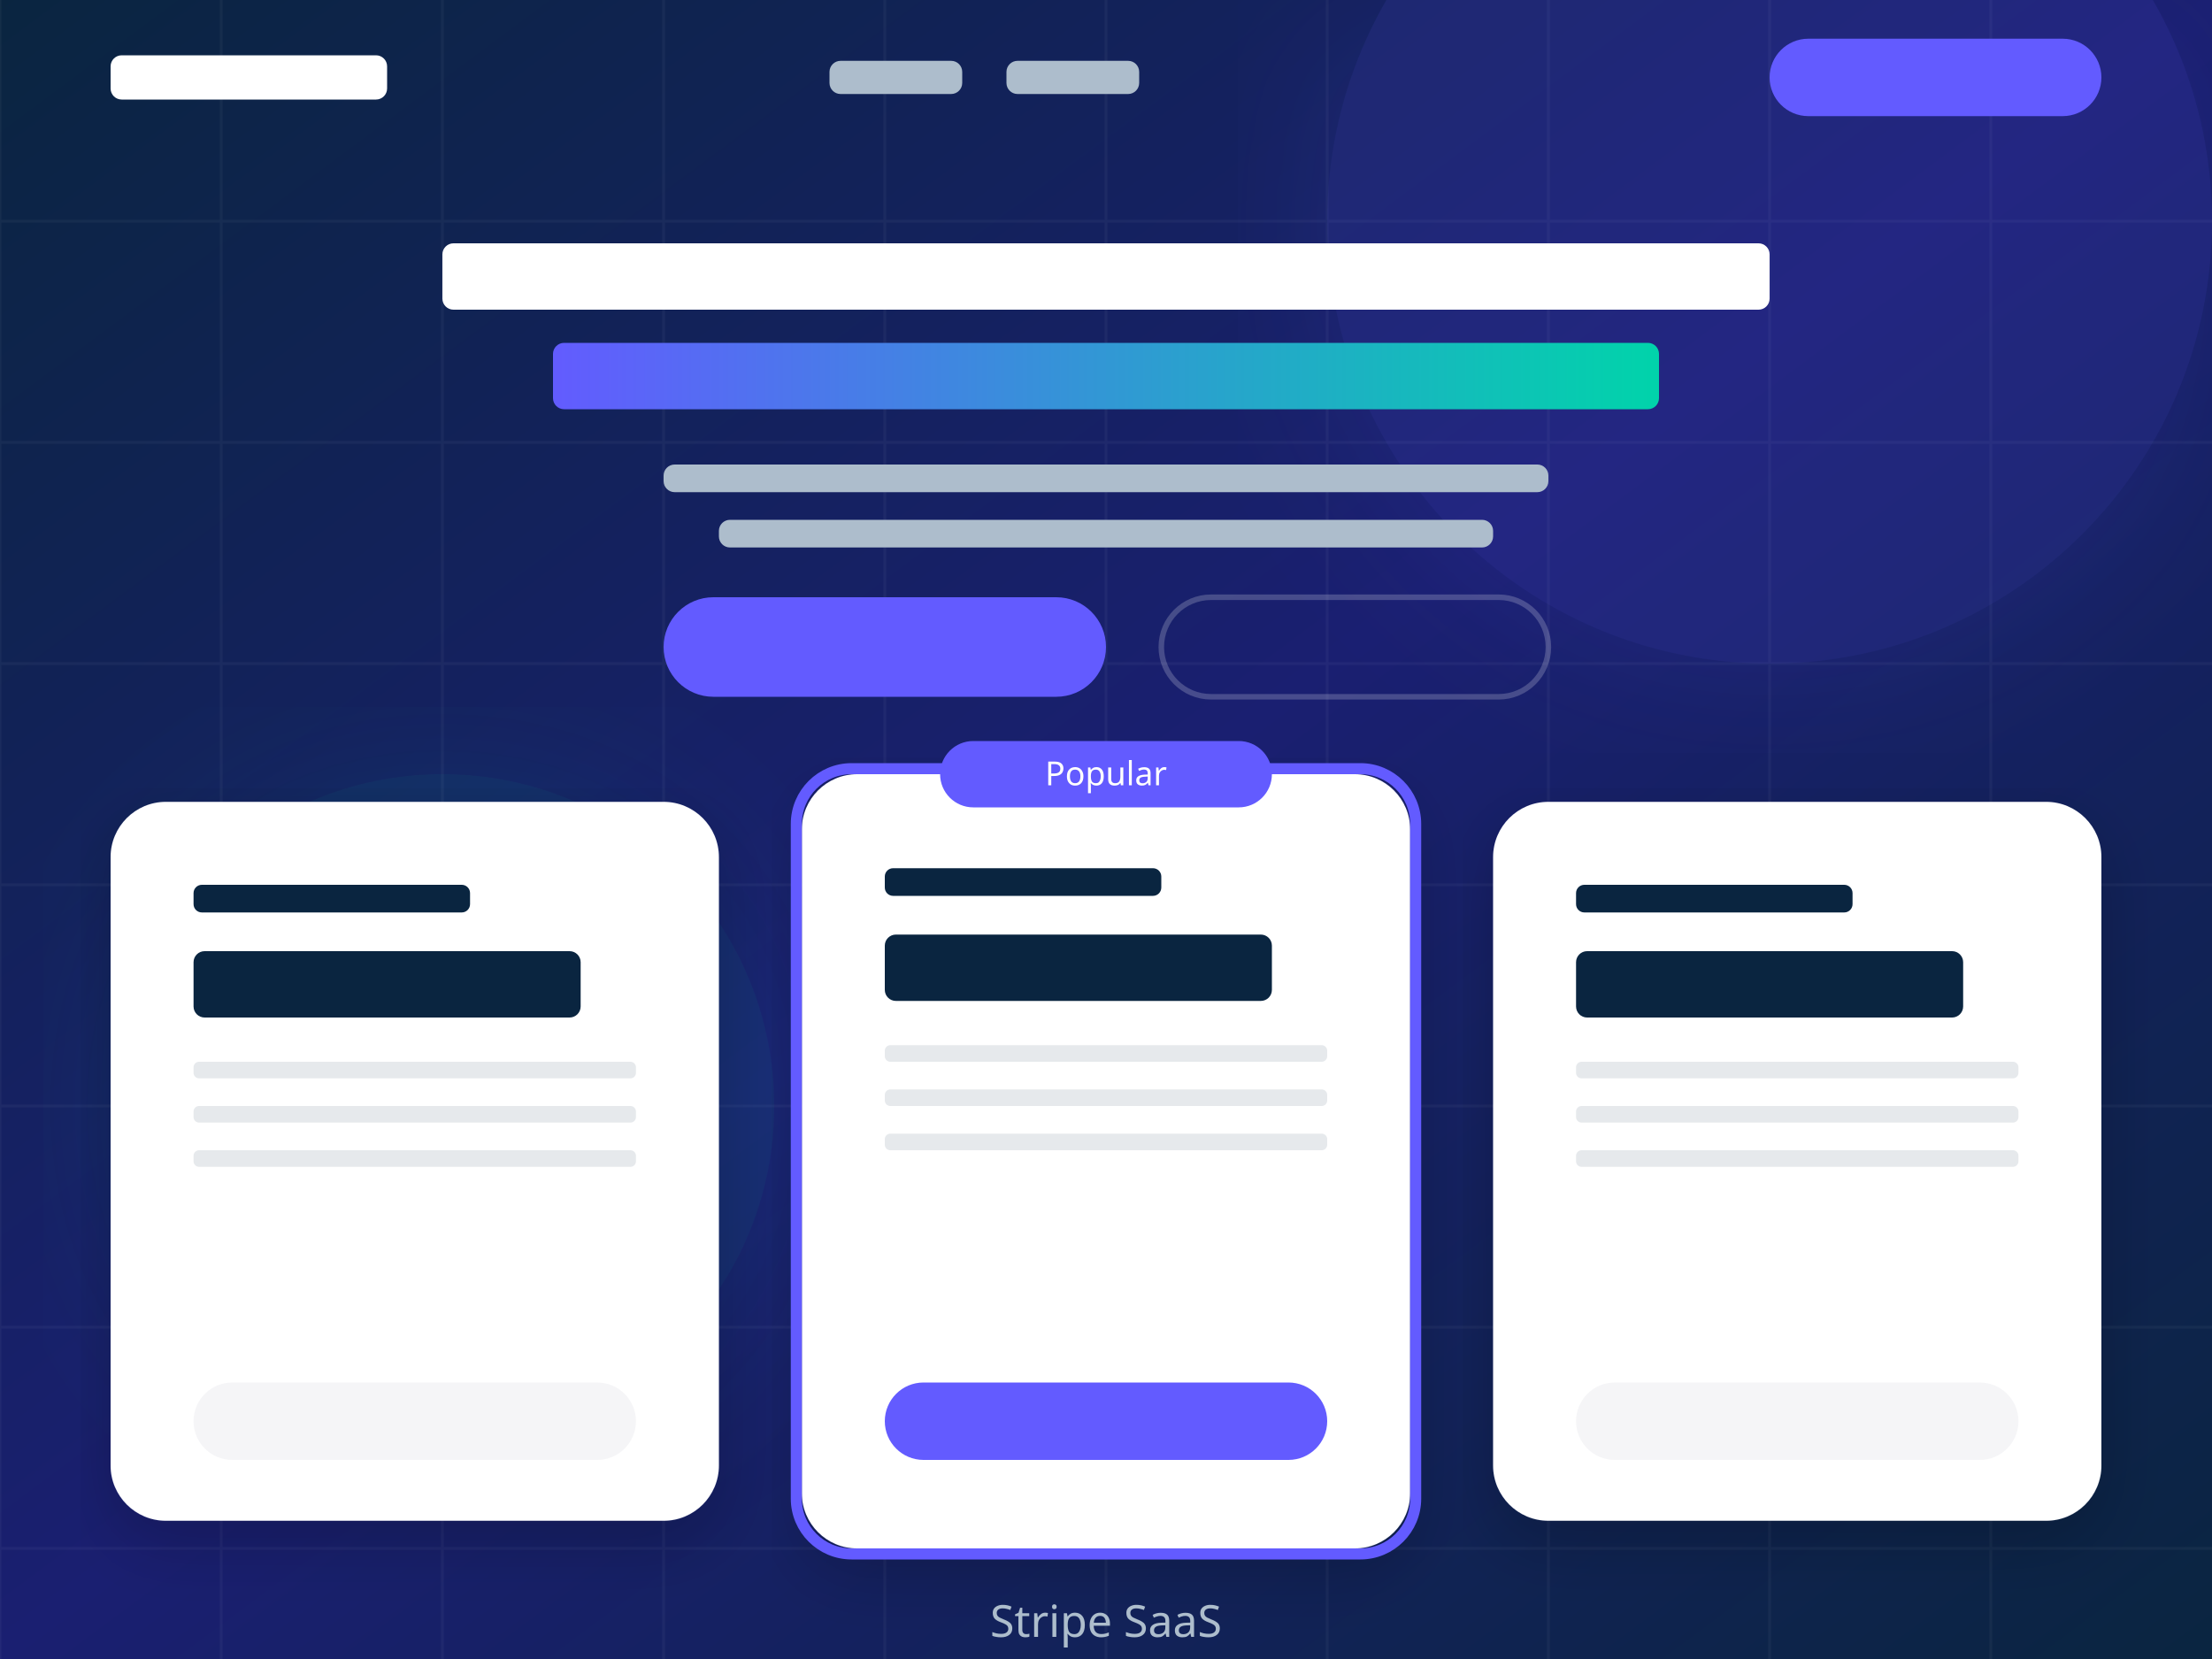
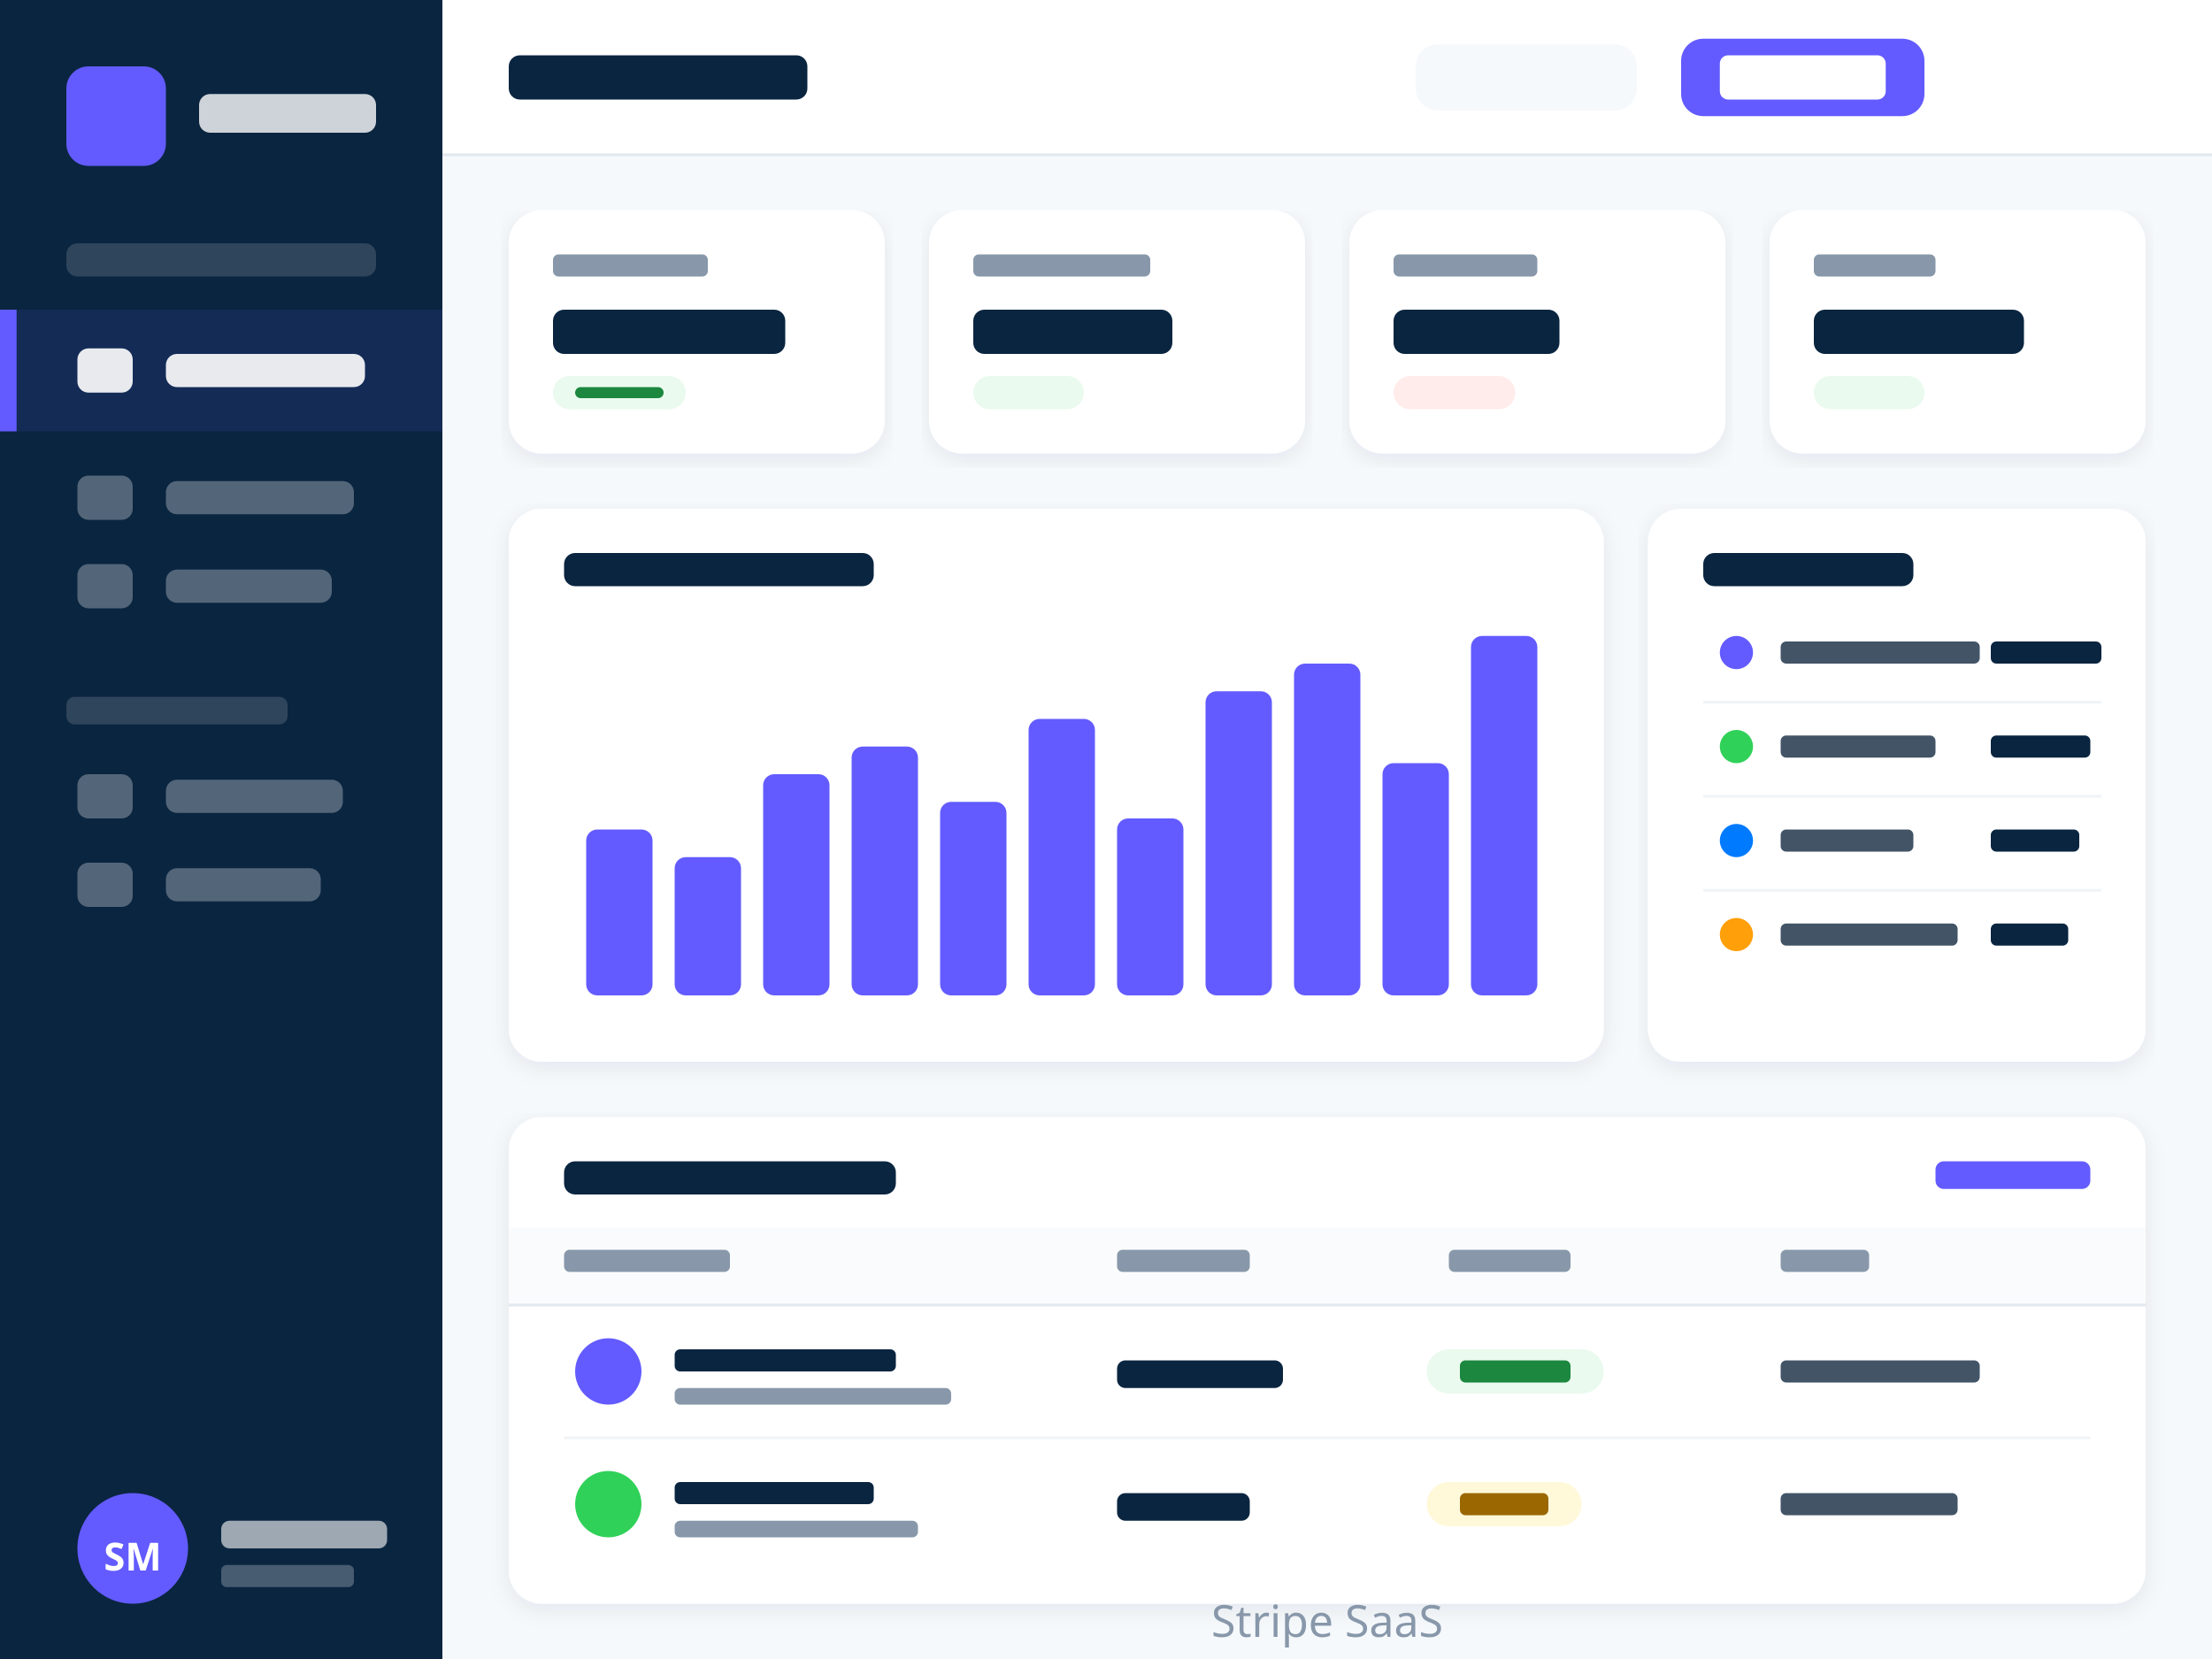
<svg xmlns="http://www.w3.org/2000/svg" viewBox="0 0 400 300" width="400" height="300">
  <defs>
-     <linearGradient id="stripe-hero-grad" x1="0%" y1="0%" x2="100%" y2="100%">
-       <stop offset="0%" stop-color="#0a2540" />
-       <stop offset="50%" stop-color="#1a1f71" />
-       <stop offset="100%" stop-color="#0a2540" />
-     </linearGradient>
-     <linearGradient id="stripe-accent-grad" x1="0%" y1="0%" x2="100%" y2="0%">
-       <stop offset="0%" stop-color="#635bff" />
-       <stop offset="100%" stop-color="#00d4aa" />
-     </linearGradient>
-     <filter id="stripe-glow">
-       <feGaussianBlur stdDeviation="15" result="blur" />
-       <feMerge>
-         <feMergeNode in="blur" />
-         <feMergeNode in="SourceGraphic" />
-       </feMerge>
-     </filter>
-     <filter id="stripe-card-shadow" x="-5%" y="-5%" width="115%" height="120%">
-       <feDropShadow dx="0" dy="4" stdDeviation="6" flood-color="#000" flood-opacity="0.2" />
+     <filter id="stripe-shadow" x="-2%" y="-2%" width="104%" height="108%">
+       <feDropShadow dx="0" dy="1" stdDeviation="2" flood-color="#0A2540" flood-opacity="0.08" />
    </filter>
  </defs>
-   <rect width="400" height="300" fill="url(#stripe-hero-grad)" />
-   <g opacity="0.04" stroke="#ffffff" stroke-width="0.5">
-     <line x1="0" y1="0" x2="0" y2="300" />
-     <line x1="40" y1="0" x2="40" y2="300" />
-     <line x1="80" y1="0" x2="80" y2="300" />
-     <line x1="120" y1="0" x2="120" y2="300" />
-     <line x1="160" y1="0" x2="160" y2="300" />
-     <line x1="200" y1="0" x2="200" y2="300" />
-     <line x1="240" y1="0" x2="240" y2="300" />
-     <line x1="280" y1="0" x2="280" y2="300" />
-     <line x1="320" y1="0" x2="320" y2="300" />
-     <line x1="360" y1="0" x2="360" y2="300" />
-     <line x1="0" y1="40" x2="400" y2="40" />
-     <line x1="0" y1="80" x2="400" y2="80" />
-     <line x1="0" y1="120" x2="400" y2="120" />
-     <line x1="0" y1="160" x2="400" y2="160" />
-     <line x1="0" y1="200" x2="400" y2="200" />
-     <line x1="0" y1="240" x2="400" y2="240" />
-     <line x1="0" y1="280" x2="400" y2="280" />
-   </g>
-   <circle cx="320" cy="40" r="80" fill="#635bff" opacity="0.12" filter="url(#stripe-glow)" />
-   <circle cx="80" cy="200" r="60" fill="#00d4aa" opacity="0.08" filter="url(#stripe-glow)" />
-   <rect x="20" y="10" width="50" height="8" rx="2" fill="#ffffff" />
-   <rect x="150" y="11" width="24" height="6" rx="2" fill="#adbdcc" />
-   <rect x="182" y="11" width="24" height="6" rx="2" fill="#adbdcc" />
-   <rect x="320" y="7" width="60" height="14" rx="7" fill="#635bff" />
-   <rect x="80" y="44" width="240" height="12" rx="2" fill="#ffffff" />
-   <rect x="100" y="62" width="200" height="12" rx="2" fill="url(#stripe-accent-grad)" />
-   <rect x="120" y="84" width="160" height="5" rx="2" fill="#adbdcc" />
-   <rect x="130" y="94" width="140" height="5" rx="2" fill="#adbdcc" />
-   <rect x="120" y="108" width="80" height="18" rx="9" fill="#635bff" />
-   <rect x="210" y="108" width="70" height="18" rx="9" fill="none" stroke="rgba(255,255,255,0.2)" stroke-width="1" />
-   <rect x="20" y="145" width="110" height="130" rx="10" fill="#ffffff" filter="url(#stripe-card-shadow)" />
-   <rect x="145" y="140" width="110" height="140" rx="10" fill="#ffffff" filter="url(#stripe-card-shadow)" />
-   <rect x="270" y="145" width="110" height="130" rx="10" fill="#ffffff" filter="url(#stripe-card-shadow)" />
-   <rect x="144" y="139" width="112" height="142" rx="10" fill="none" stroke="#635bff" stroke-width="2" />
-   <rect x="170" y="134" width="60" height="12" rx="6" fill="#635bff" />
-   <text x="200" y="142" text-anchor="middle" font-family="system-ui,sans-serif" font-size="6" fill="#ffffff">Popular</text>
-   <rect x="35" y="160" width="50" height="5" rx="1.5" fill="#0a2540" />
-   <rect x="35" y="172" width="70" height="12" rx="2" fill="#0a2540" />
-   <rect x="35" y="192" width="80" height="3" rx="1" fill="#e6e9ec" />
-   <rect x="35" y="200" width="80" height="3" rx="1" fill="#e6e9ec" />
-   <rect x="35" y="208" width="80" height="3" rx="1" fill="#e6e9ec" />
-   <rect x="35" y="250" width="80" height="14" rx="7" fill="#f5f5f7" />
-   <rect x="160" y="157" width="50" height="5" rx="1.5" fill="#0a2540" />
-   <rect x="160" y="169" width="70" height="12" rx="2" fill="#0a2540" />
-   <rect x="160" y="189" width="80" height="3" rx="1" fill="#e6e9ec" />
-   <rect x="160" y="197" width="80" height="3" rx="1" fill="#e6e9ec" />
-   <rect x="160" y="205" width="80" height="3" rx="1" fill="#e6e9ec" />
-   <rect x="160" y="250" width="80" height="14" rx="7" fill="#635bff" />
-   <rect x="285" y="160" width="50" height="5" rx="1.5" fill="#0a2540" />
-   <rect x="285" y="172" width="70" height="12" rx="2" fill="#0a2540" />
-   <rect x="285" y="192" width="80" height="3" rx="1" fill="#e6e9ec" />
-   <rect x="285" y="200" width="80" height="3" rx="1" fill="#e6e9ec" />
-   <rect x="285" y="208" width="80" height="3" rx="1" fill="#e6e9ec" />
-   <rect x="285" y="250" width="80" height="14" rx="7" fill="#f5f5f7" />
-   <text x="200" y="296" text-anchor="middle" font-family="system-ui,sans-serif" font-size="8" fill="#adbdcc">Stripe SaaS</text>
+   <rect width="400" height="300" fill="#F6F9FC" />
+   <rect width="80" height="300" fill="#0A2540" />
+   <rect x="12" y="12" width="18" height="18" rx="4" fill="#635BFF" />
+   <rect x="36" y="17" width="32" height="7" rx="2" fill="rgba(255,255,255,0.8)" />
+   <rect x="12" y="44" width="56" height="6" rx="2" fill="rgba(255,255,255,0.15)" />
+   <rect x="0" y="56" width="80" height="22" fill="rgba(99,91,255,0.12)" />
+   <rect x="0" y="56" width="3" height="22" fill="#635BFF" />
+   <rect x="14" y="63" width="10" height="8" rx="2" fill="rgba(255,255,255,0.9)" />
+   <rect x="30" y="64" width="36" height="6" rx="2" fill="rgba(255,255,255,0.9)" />
+   <rect x="14" y="86" width="10" height="8" rx="2" fill="rgba(255,255,255,0.3)" />
+   <rect x="30" y="87" width="34" height="6" rx="2" fill="rgba(255,255,255,0.3)" />
+   <rect x="14" y="102" width="10" height="8" rx="2" fill="rgba(255,255,255,0.3)" />
+   <rect x="30" y="103" width="30" height="6" rx="2" fill="rgba(255,255,255,0.3)" />
+   <rect x="12" y="126" width="40" height="5" rx="1.5" fill="rgba(255,255,255,0.15)" />
+   <rect x="14" y="140" width="10" height="8" rx="2" fill="rgba(255,255,255,0.3)" />
+   <rect x="30" y="141" width="32" height="6" rx="2" fill="rgba(255,255,255,0.3)" />
+   <rect x="14" y="156" width="10" height="8" rx="2" fill="rgba(255,255,255,0.3)" />
+   <rect x="30" y="157" width="28" height="6" rx="2" fill="rgba(255,255,255,0.3)" />
+   <circle cx="24" cy="280" r="10" fill="#635BFF" />
+   <text x="24" y="284" text-anchor="middle" font-size="7" fill="white" font-weight="600" font-family="system-ui">SM</text>
+   <rect x="40" y="275" width="30" height="5" rx="1.5" fill="rgba(255,255,255,0.6)" />
+   <rect x="40" y="283" width="24" height="4" rx="1" fill="rgba(255,255,255,0.25)" />
+   <rect x="80" y="0" width="320" height="28" fill="#ffffff" />
+   <rect x="92" y="10" width="54" height="8" rx="2" fill="#0A2540" />
+   <rect x="304" y="7" width="44" height="14" rx="4" fill="#635BFF" />
+   <rect x="311" y="10" width="30" height="8" rx="1.5" fill="white" />
+   <rect x="256" y="8" width="40" height="12" rx="4" fill="#F6F9FC" />
+   <line x1="80" y1="28" x2="400" y2="28" stroke="#E3E8EE" stroke-width="0.5" />
+   <rect x="92" y="38" width="68" height="44" rx="6" fill="#ffffff" filter="url(#stripe-shadow)" />
+   <rect x="168" y="38" width="68" height="44" rx="6" fill="#ffffff" filter="url(#stripe-shadow)" />
+   <rect x="244" y="38" width="68" height="44" rx="6" fill="#ffffff" filter="url(#stripe-shadow)" />
+   <rect x="320" y="38" width="68" height="44" rx="6" fill="#ffffff" filter="url(#stripe-shadow)" />
+   <rect x="100" y="46" width="28" height="4" rx="1" fill="#8898AA" />
+   <rect x="100" y="56" width="42" height="8" rx="2" fill="#0A2540" />
+   <rect x="100" y="68" width="24" height="6" rx="3" fill="rgba(48,209,88,0.1)" />
+   <rect x="104" y="70" width="16" height="2" rx="1" fill="#1B873F" />
+   <rect x="176" y="46" width="32" height="4" rx="1" fill="#8898AA" />
+   <rect x="176" y="56" width="36" height="8" rx="2" fill="#0A2540" />
+   <rect x="176" y="68" width="20" height="6" rx="3" fill="rgba(48,209,88,0.1)" />
+   <rect x="252" y="46" width="26" height="4" rx="1" fill="#8898AA" />
+   <rect x="252" y="56" width="30" height="8" rx="2" fill="#0A2540" />
+   <rect x="252" y="68" width="22" height="6" rx="3" fill="rgba(255,69,58,0.1)" />
+   <rect x="328" y="46" width="22" height="4" rx="1" fill="#8898AA" />
+   <rect x="328" y="56" width="38" height="8" rx="2" fill="#0A2540" />
+   <rect x="328" y="68" width="20" height="6" rx="3" fill="rgba(48,209,88,0.1)" />
+   <rect x="92" y="92" width="198" height="100" rx="6" fill="#ffffff" filter="url(#stripe-shadow)" />
+   <rect x="102" y="100" width="56" height="6" rx="2" fill="#0A2540" />
+   <rect x="106" y="150" width="12" height="30" rx="2" fill="#635BFF" />
+   <rect x="122" y="155" width="12" height="25" rx="2" fill="#635BFF" />
+   <rect x="138" y="140" width="12" height="40" rx="2" fill="#635BFF" />
+   <rect x="154" y="135" width="12" height="45" rx="2" fill="#635BFF" />
+   <rect x="170" y="145" width="12" height="35" rx="2" fill="#635BFF" />
+   <rect x="186" y="130" width="12" height="50" rx="2" fill="#635BFF" />
+   <rect x="202" y="148" width="12" height="32" rx="2" fill="#635BFF" />
+   <rect x="218" y="125" width="12" height="55" rx="2" fill="#635BFF" />
+   <rect x="234" y="120" width="12" height="60" rx="2" fill="#635BFF" />
+   <rect x="250" y="138" width="12" height="42" rx="2" fill="#635BFF" />
+   <rect x="266" y="115" width="12" height="65" rx="2" fill="#635BFF" />
+   <rect x="298" y="92" width="90" height="100" rx="6" fill="#ffffff" filter="url(#stripe-shadow)" />
+   <rect x="308" y="100" width="38" height="6" rx="2" fill="#0A2540" />
+   <circle cx="314" cy="118" r="3" fill="#635BFF" />
+   <rect x="322" y="116" width="36" height="4" rx="1" fill="#425466" />
+   <rect x="360" y="116" width="20" height="4" rx="1" fill="#0A2540" />
+   <line x1="308" y1="127" x2="380" y2="127" stroke="#F0F3F7" stroke-width="0.5" />
+   <circle cx="314" cy="135" r="3" fill="#30D158" />
+   <rect x="322" y="133" width="28" height="4" rx="1" fill="#425466" />
+   <rect x="360" y="133" width="18" height="4" rx="1" fill="#0A2540" />
+   <line x1="308" y1="144" x2="380" y2="144" stroke="#F0F3F7" stroke-width="0.5" />
+   <circle cx="314" cy="152" r="3" fill="#007AFF" />
+   <rect x="322" y="150" width="24" height="4" rx="1" fill="#425466" />
+   <rect x="360" y="150" width="16" height="4" rx="1" fill="#0A2540" />
+   <line x1="308" y1="161" x2="380" y2="161" stroke="#F0F3F7" stroke-width="0.5" />
+   <circle cx="314" cy="169" r="3" fill="#FF9F0A" />
+   <rect x="322" y="167" width="32" height="4" rx="1" fill="#425466" />
+   <rect x="360" y="167" width="14" height="4" rx="1" fill="#0A2540" />
+   <rect x="92" y="202" width="296" height="88" rx="6" fill="#ffffff" filter="url(#stripe-shadow)" />
+   <rect x="102" y="210" width="60" height="6" rx="2" fill="#0A2540" />
+   <rect x="350" y="210" width="28" height="5" rx="1.5" fill="#635BFF" />
+   <rect x="92" y="222" width="296" height="14" fill="#FAFBFC" />
+   <rect x="102" y="226" width="30" height="4" rx="1" fill="#8898AA" />
+   <rect x="202" y="226" width="24" height="4" rx="1" fill="#8898AA" />
+   <rect x="262" y="226" width="22" height="4" rx="1" fill="#8898AA" />
+   <rect x="322" y="226" width="16" height="4" rx="1" fill="#8898AA" />
+   <line x1="92" y1="236" x2="388" y2="236" stroke="#E3E8EE" stroke-width="0.5" />
+   <circle cx="110" cy="248" r="6" fill="#635BFF" />
+   <rect x="122" y="244" width="40" height="4" rx="1" fill="#0A2540" />
+   <rect x="122" y="251" width="50" height="3" rx="1" fill="#8898AA" />
+   <rect x="202" y="246" width="30" height="5" rx="1.5" fill="#0A2540" />
+   <rect x="258" y="244" width="32" height="8" rx="4" fill="rgba(48,209,88,0.1)" />
+   <rect x="264" y="246" width="20" height="4" rx="1" fill="#1B873F" />
+   <rect x="322" y="246" width="36" height="4" rx="1" fill="#425466" />
+   <line x1="102" y1="260" x2="378" y2="260" stroke="#F0F3F7" stroke-width="0.5" />
+   <circle cx="110" cy="272" r="6" fill="#30D158" />
+   <rect x="122" y="268" width="36" height="4" rx="1" fill="#0A2540" />
+   <rect x="122" y="275" width="44" height="3" rx="1" fill="#8898AA" />
+   <rect x="202" y="270" width="24" height="5" rx="1.5" fill="#0A2540" />
+   <rect x="258" y="268" width="28" height="8" rx="4" fill="rgba(255,214,10,0.15)" />
+   <rect x="264" y="270" width="16" height="4" rx="1" fill="#9A6700" />
+   <rect x="322" y="270" width="32" height="4" rx="1" fill="#425466" />
+   <text x="240" y="296" text-anchor="middle" font-family="system-ui,sans-serif" font-size="8" fill="#8898AA">Stripe SaaS</text>
</svg>
